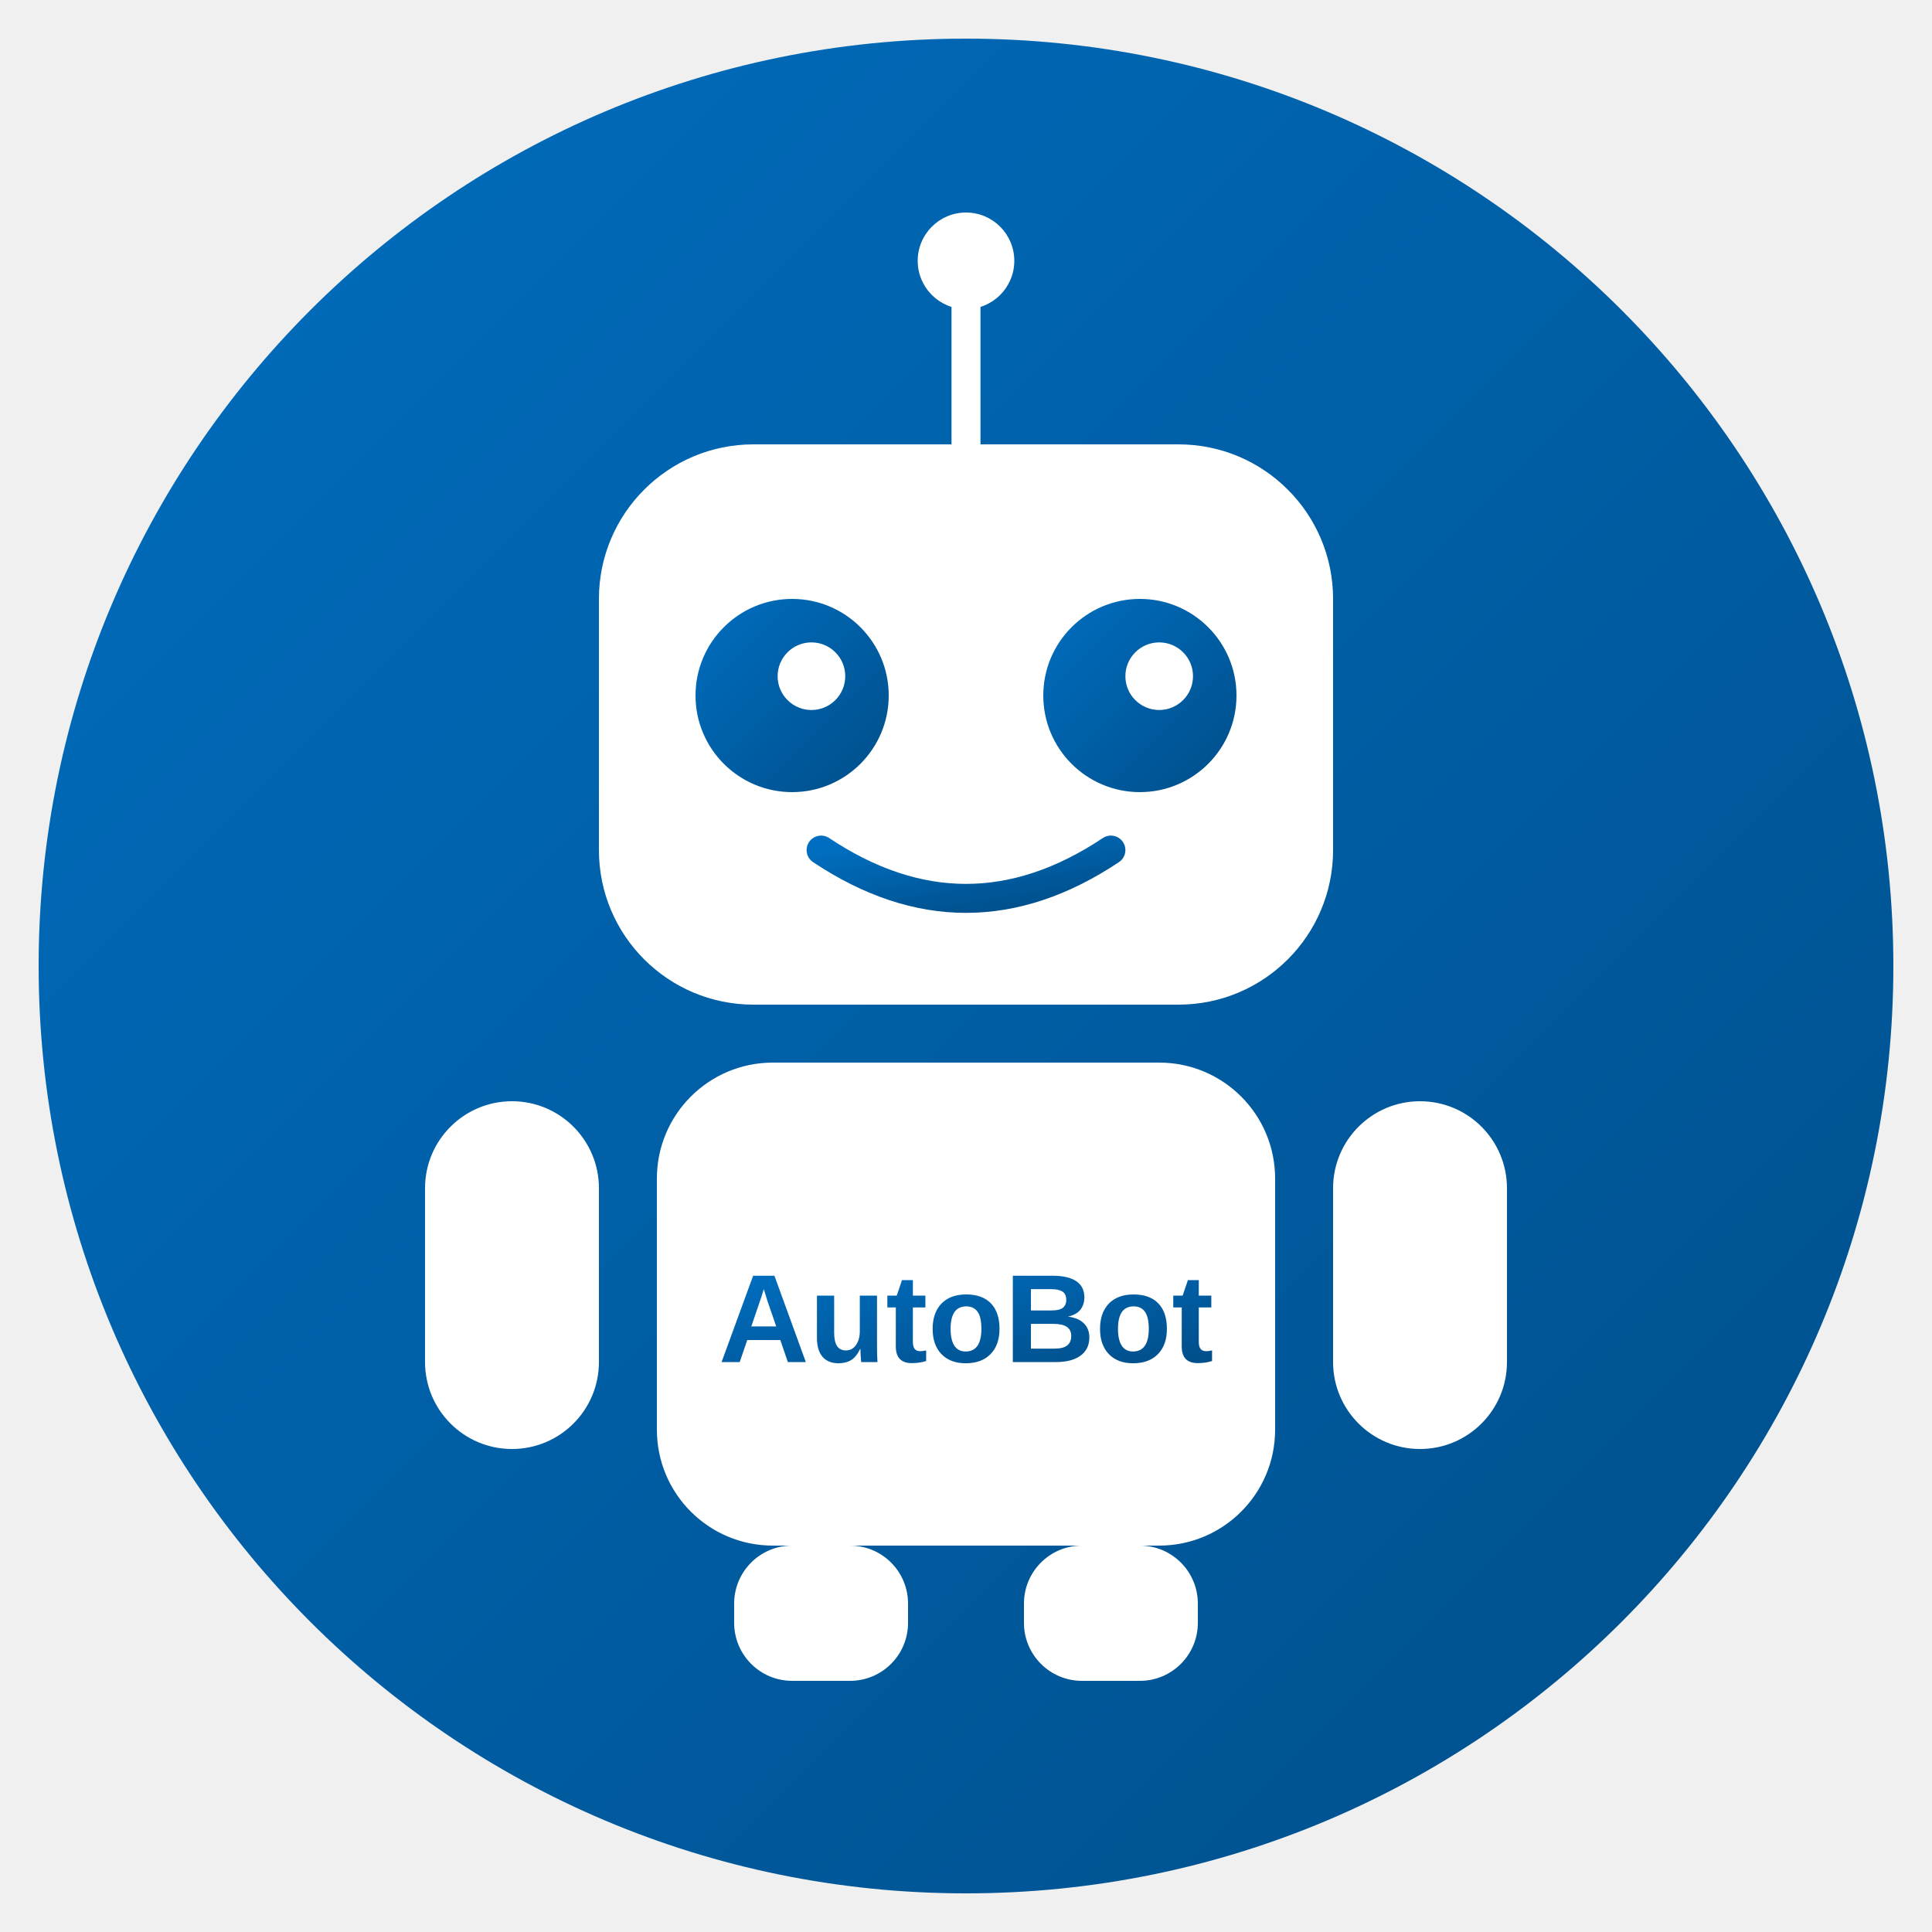
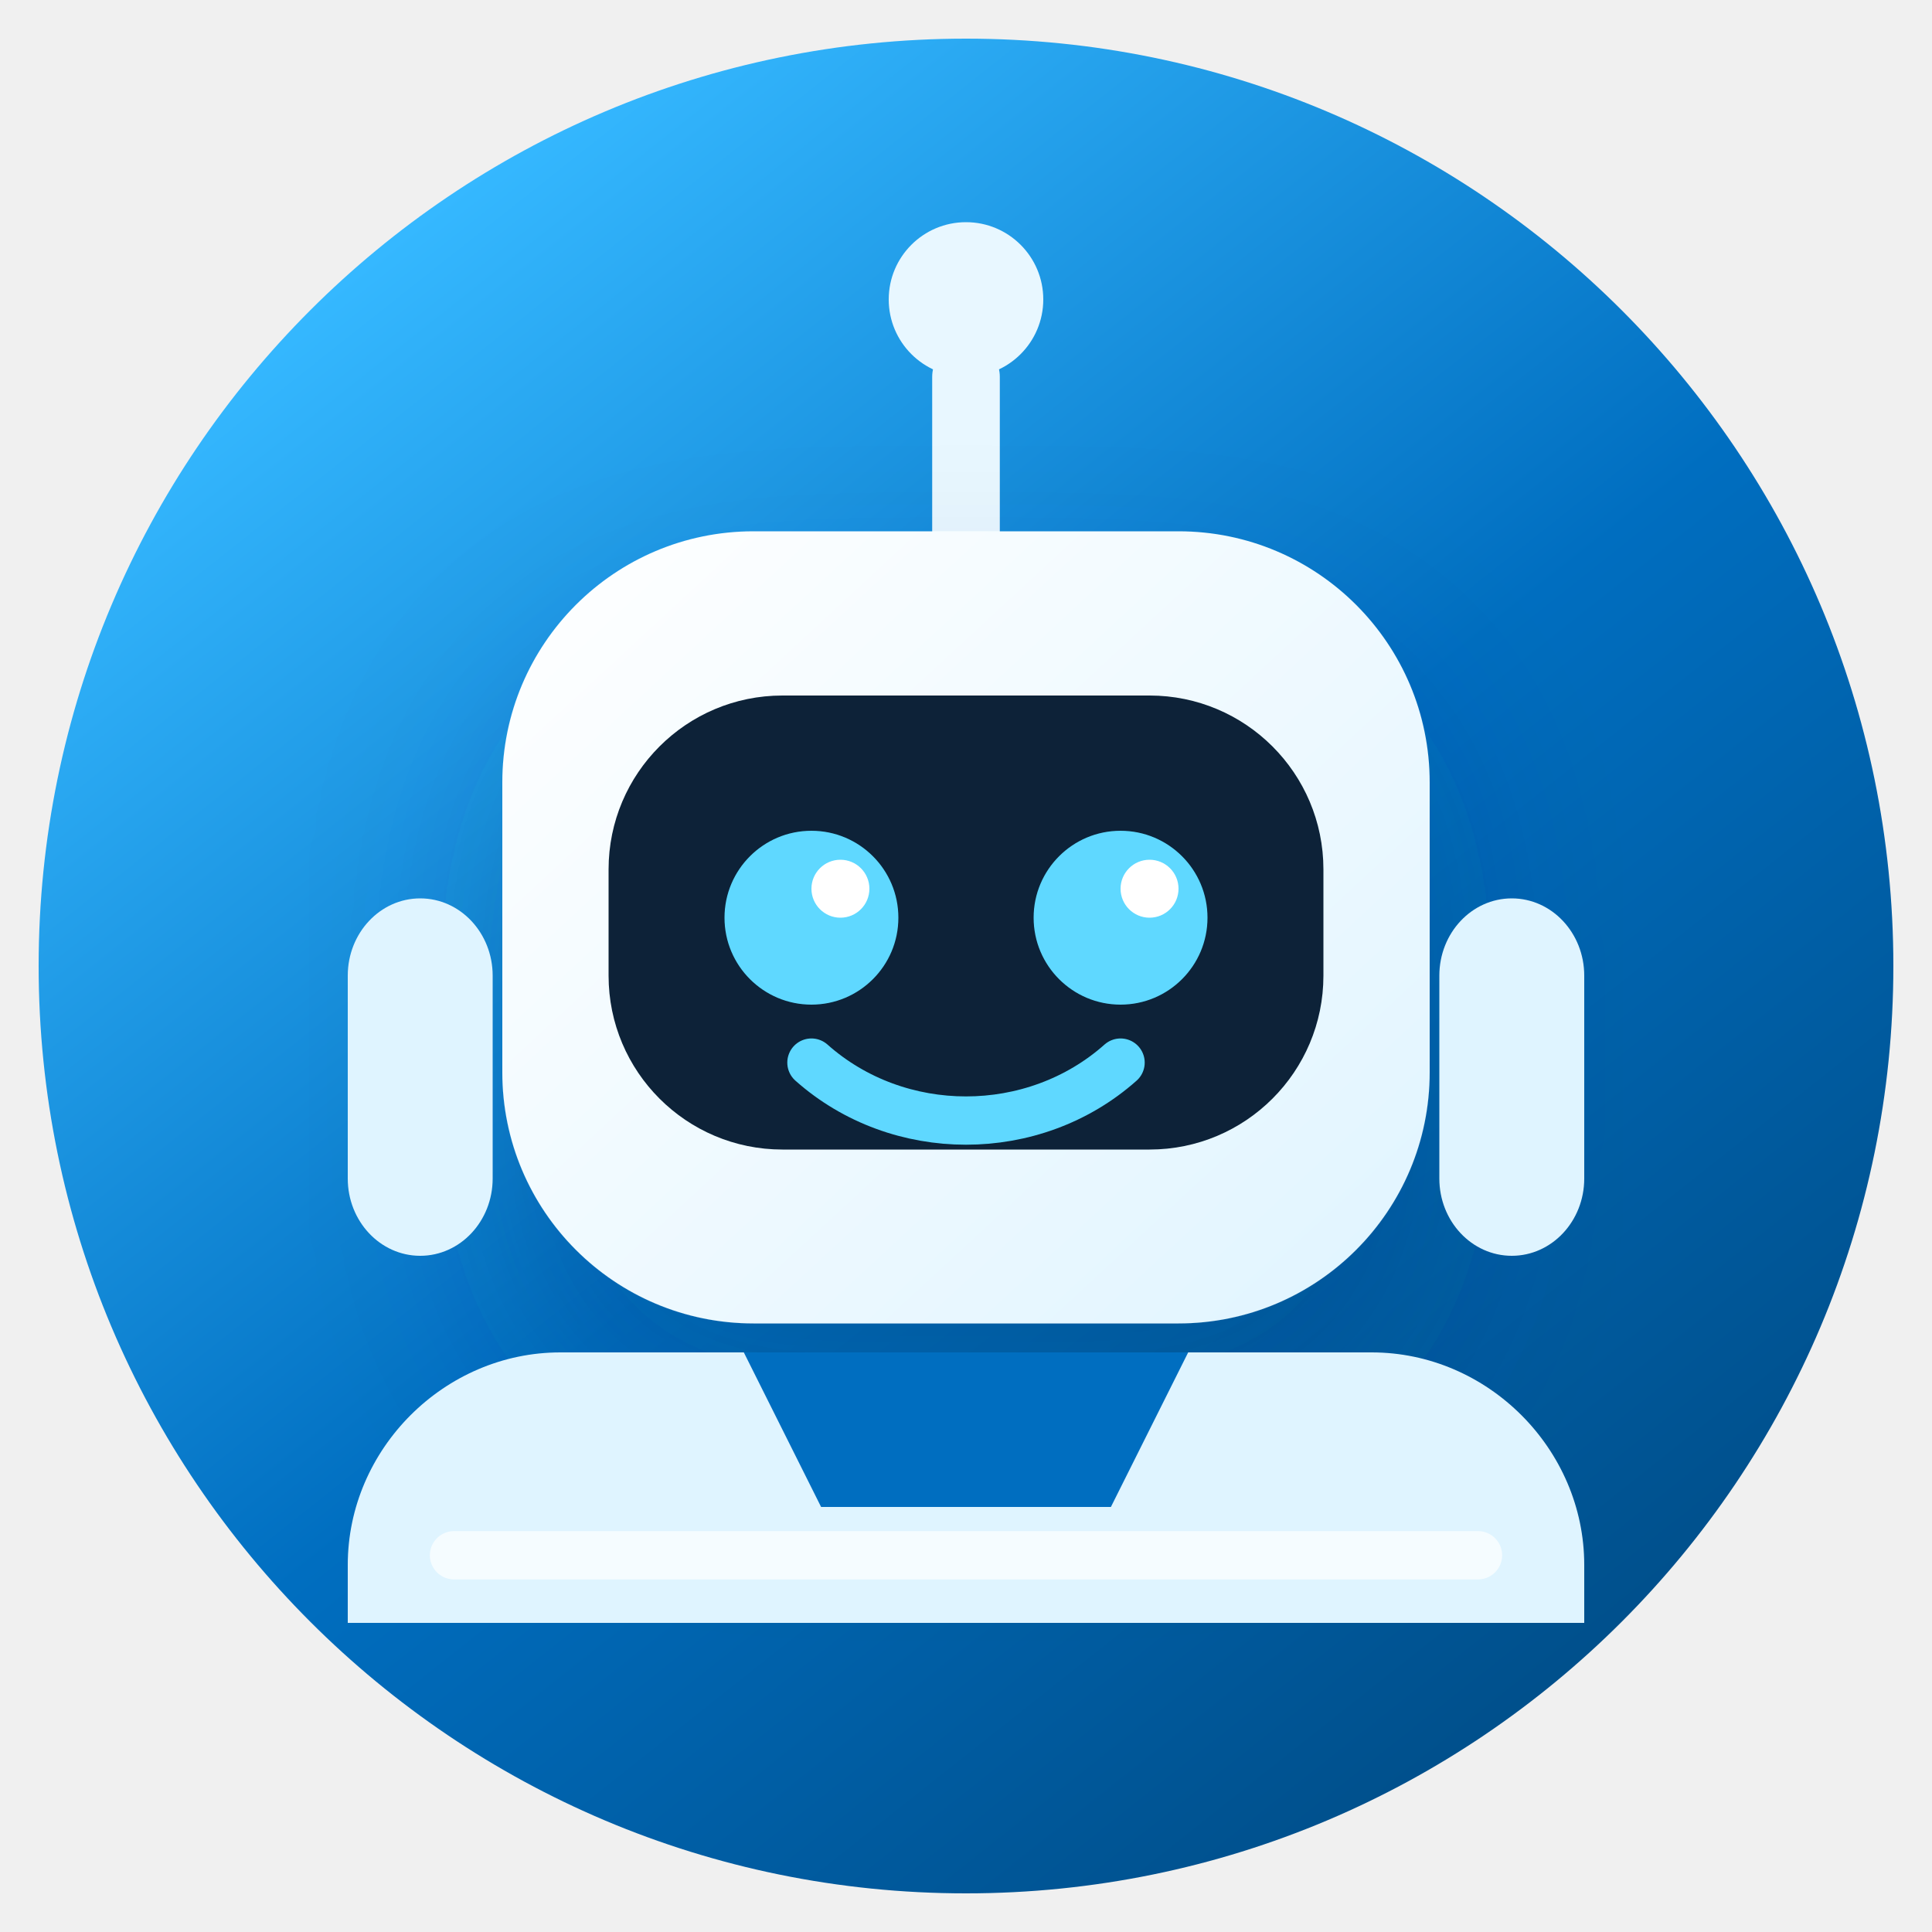
- <svg xmlns="http://www.w3.org/2000/svg" width="200" height="200" viewBox="0 0 200 200">
+ <svg xmlns="http://www.w3.org/2000/svg" width="200" height="200" viewBox="0 0 200 200" fill="none">
  <defs>
-     <linearGradient id="bg" x1="0%" x2="100%" y1="0%" y2="100%">
-       <stop offset="0%" style="stop-color:#006ec0" />
-       <stop offset="100%" style="stop-color:#004e89" />
+     <linearGradient id="avatar-bg" x1="42" y1="24" x2="164" y2="178" gradientUnits="userSpaceOnUse">
+       <stop stop-color="#35b8ff" />
+       <stop offset="0.52" stop-color="#006ec0" />
+       <stop offset="1" stop-color="#004e89" />
    </linearGradient>
-     <linearGradient id="screen" x1="0%" x2="0%" y1="0%" y2="100%">
-       <stop offset="0%" style="stop-color:#e6f3ff" />
-       <stop offset="100%" style="stop-color:#b3d9ff" />
+     <linearGradient id="face" x1="56" y1="52" x2="142" y2="145" gradientUnits="userSpaceOnUse">
+       <stop stop-color="#ffffff" />
+       <stop offset="1" stop-color="#dff4ff" />
    </linearGradient>
+     <filter id="shadow" x="32" y="34" width="136" height="136" color-interpolation-filters="sRGB" filterUnits="userSpaceOnUse">
+       <feDropShadow dx="0" dy="12" flood-color="#003d6b" flood-opacity="0.22" stdDeviation="10" />
+     </filter>
  </defs>
-   <circle cx="100" cy="100" r="96" fill="url(#bg)" />
-   <line x1="100" x2="100" y1="30" y2="46" stroke="#fff" stroke-linecap="round" stroke-width="3" />
-   <circle cx="100" cy="27" r="5" fill="#fff" />
-   <rect width="76" height="58" x="62" y="46" fill="#fff" rx="16" />
-   <circle cx="82" cy="72" r="10" fill="url(#bg)" />
-   <circle cx="118" cy="72" r="10" fill="url(#bg)" />
-   <circle cx="84" cy="70" r="3.5" fill="#fff" />
-   <circle cx="120" cy="70" r="3.5" fill="#fff" />
-   <path fill="none" stroke="url(#bg)" stroke-linecap="round" stroke-width="3" d="M85 88 Q100 98 115 88" />
-   <rect width="64" height="50" x="68" y="110" fill="#fff" rx="12" />
-   <text x="100" y="141" fill="url(#bg)" font-family="Arial,Helvetica,sans-serif" font-size="13" font-weight="bold" text-anchor="middle">AutoBot</text>
-   <rect width="18" height="36" x="44" y="114" fill="#fff" rx="9" />
-   <rect width="18" height="36" x="138" y="114" fill="#fff" rx="9" />
-   <rect width="18" height="14" x="76" y="160" fill="#fff" rx="6" />
-   <rect width="18" height="14" x="106" y="160" fill="#fff" rx="6" />
+   <circle cx="100" cy="100" r="96" fill="url(#avatar-bg)" />
+   <path stroke="#e8f7ff" stroke-linecap="round" stroke-width="7" d="M100 39v16" />
+   <circle cx="100" cy="31" r="8" fill="#e8f7ff" />
+   <g filter="url(#shadow)">
+     <rect width="96" height="82" x="52" y="55" fill="url(#face)" rx="26" />
+     <rect width="74" height="47" x="63" y="72" fill="#092238" rx="18" />
+     <circle cx="84" cy="95" r="9" fill="#5ed8ff" />
+     <circle cx="116" cy="95" r="9" fill="#5ed8ff" />
+     <circle cx="87" cy="92" r="3" fill="#ffffff" />
+     <circle cx="119" cy="92" r="3" fill="#ffffff" />
+     <path stroke="#5ed8ff" stroke-linecap="round" stroke-width="5" d="M84 110c9 8 23 8 32 0" />
+   </g>
+   <path fill="#dff4ff" d="M58 140h84c12 0 22 10 22 22v6H36v-6c0-12 10-22 22-22Z" />
+   <path fill="#006ec0" d="M77 140h46l-8 16H85l-8-16Z" />
+   <rect width="15" height="37" x="36" y="93" fill="#dff4ff" rx="8" />
+   <rect width="15" height="37" x="149" y="93" fill="#dff4ff" rx="8" />
+   <path stroke="#ffffff" stroke-linecap="round" stroke-opacity="0.7" stroke-width="5" d="M47 161h106" />
</svg>
